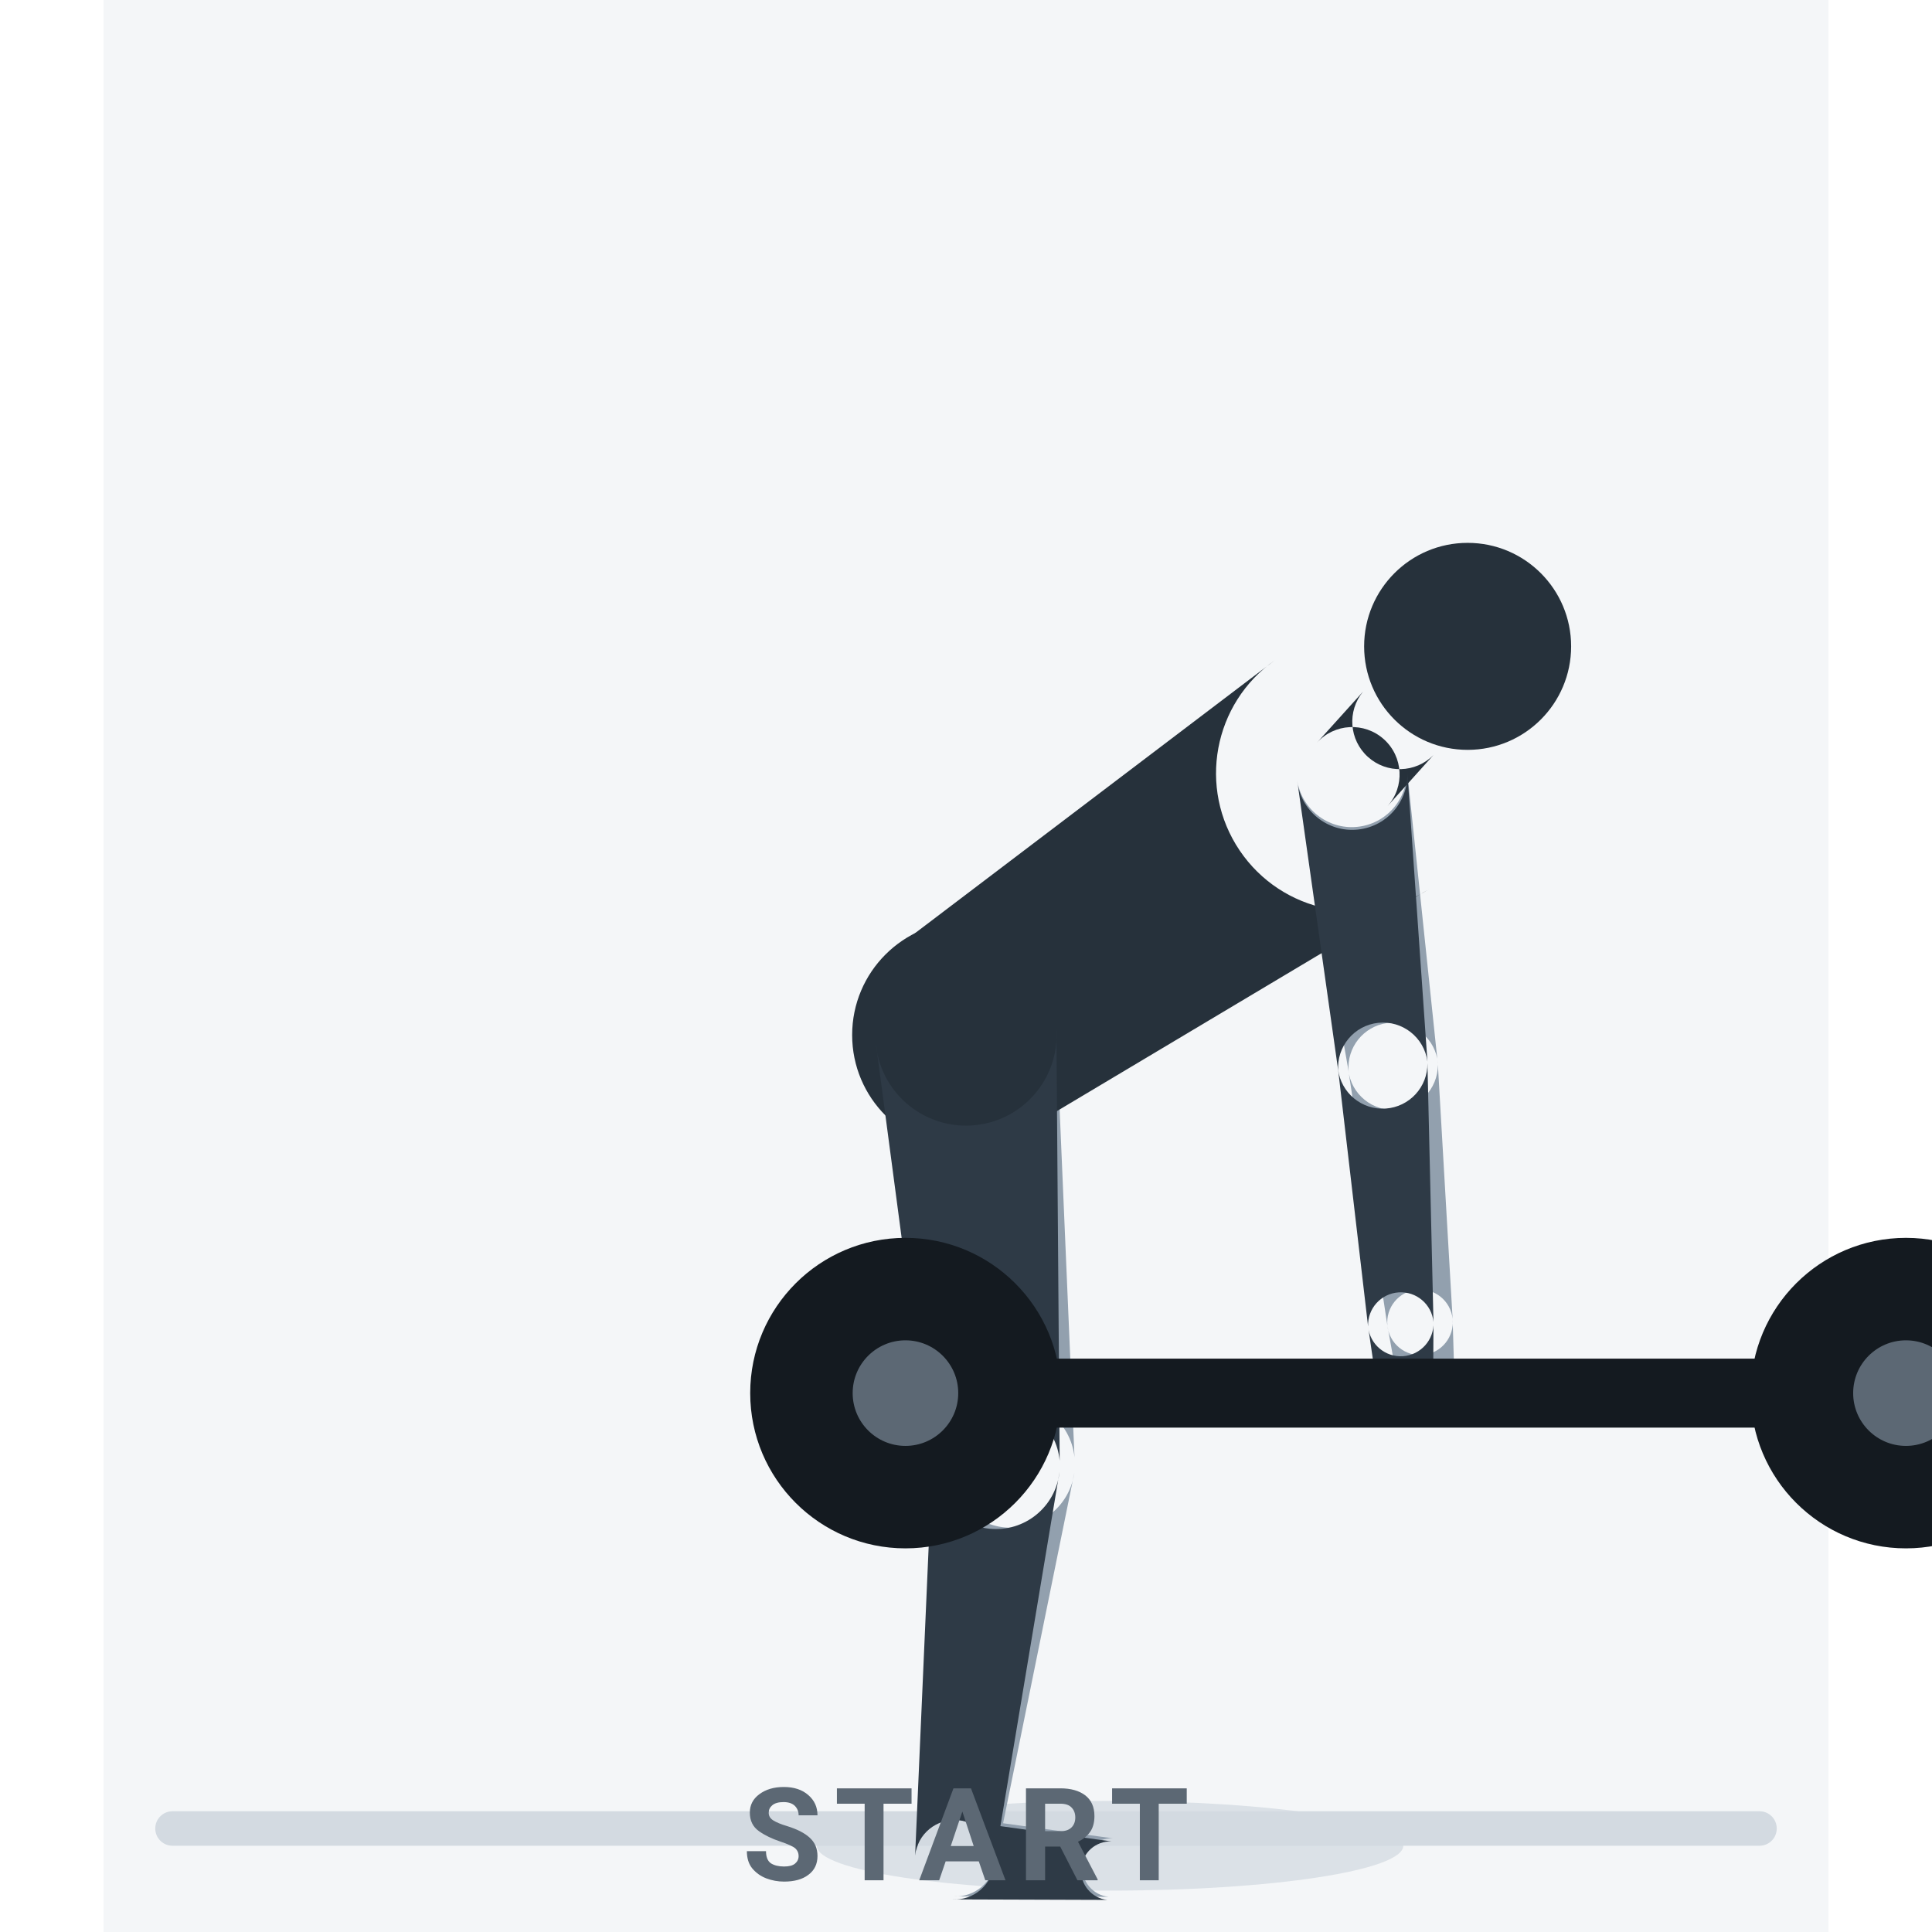
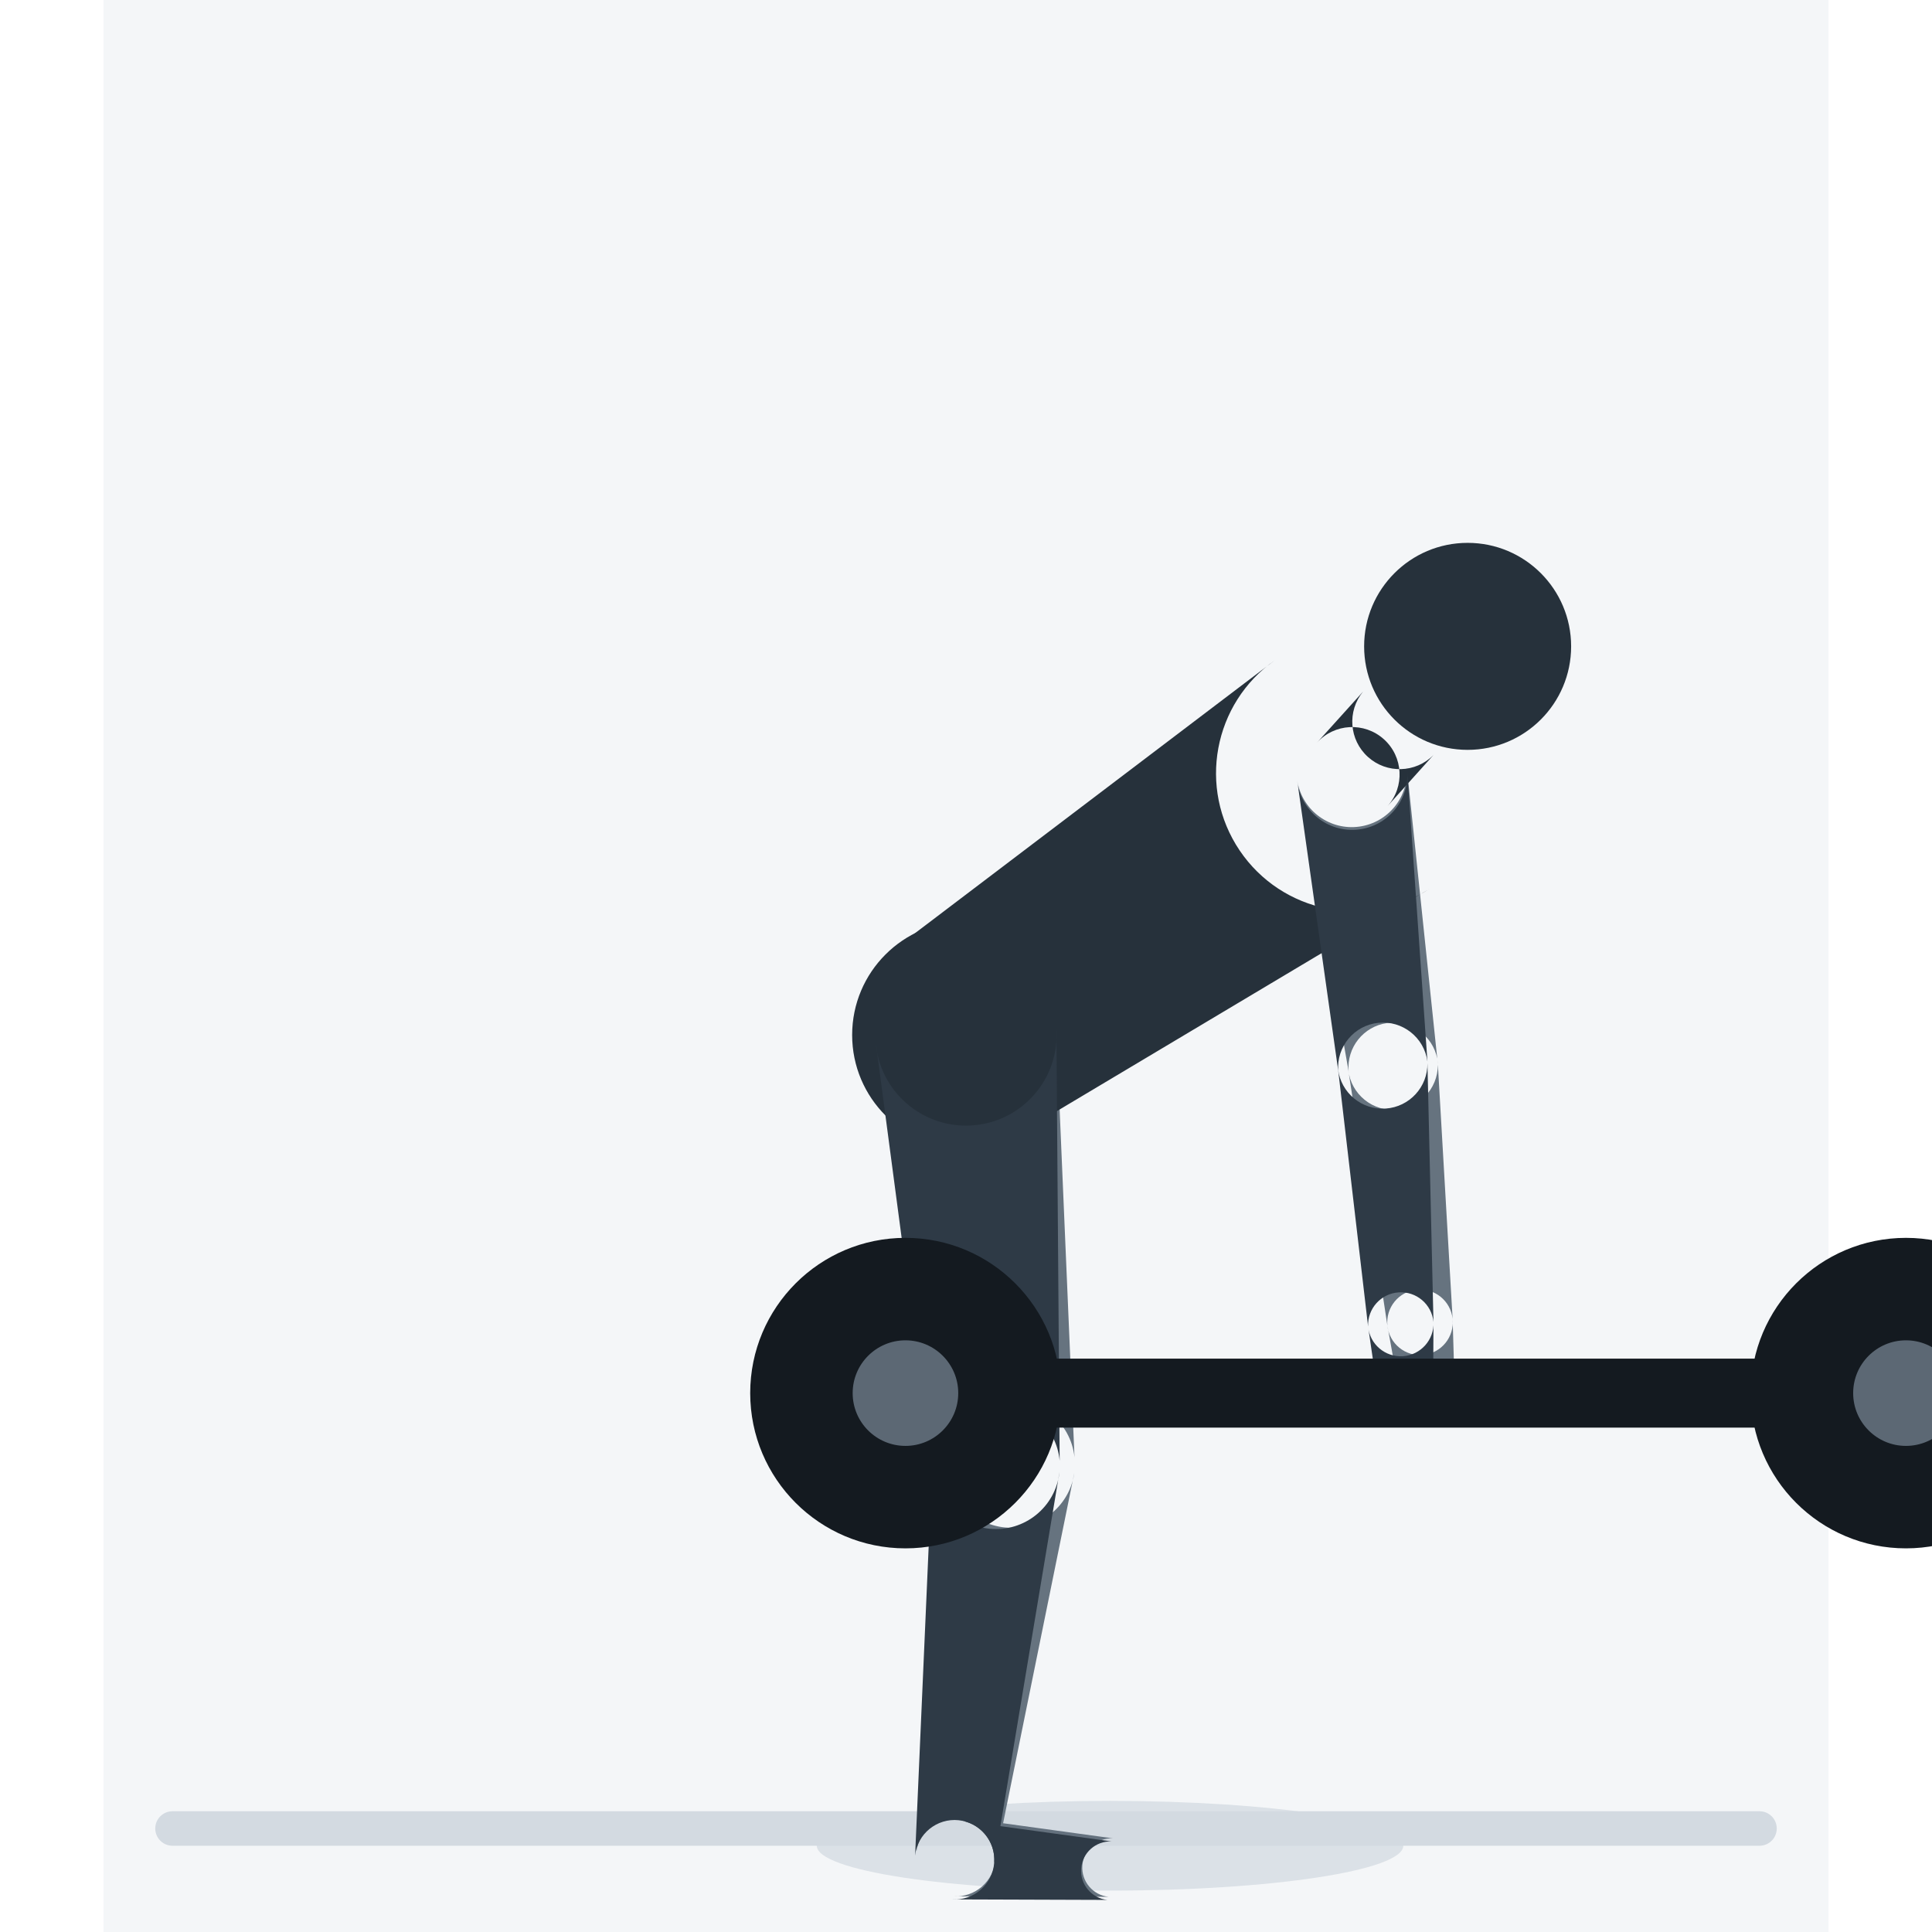
<svg xmlns="http://www.w3.org/2000/svg" viewBox="-50 -58 100 112" width="480" height="480" role="img" aria-label="Barbell Row — start position">
  <rect x="-50" y="-58" width="100" height="112" fill="#F4F6F8" />
  <ellipse cx="8.35" cy="49" rx="17" ry="2.6" fill="#D3DAE1" opacity="0.75" />
  <line x1="-46" y1="48" x2="46" y2="48" stroke="#D3DAE1" stroke-width="2" stroke-linecap="round" />
  <g opacity="0.92">
-     <path d="M -5.22 2.55 L -1.07 27.25 A 3.7 3.7 0 0 1 6.29 26.48 L 5.22 1.45 A 5.25 5.25 0 0 1 -5.22 2.55 Z" fill="#8A99A8" />
-     <path d="M -1.05 26.35 L -2.87 49.32 A 2.3 2.3 0 0 1 1.69 49.96 L 6.28 27.38 A 3.7 3.7 0 0 1 -1.05 26.35 Z" fill="#8A99A8" />
-     <path d="M -0.75 51.93 L 8.27 51.96 A 1.7 1.7 0 0 1 8.51 48.57 L -0.43 47.34 A 2.3 2.3 0 0 1 -0.75 51.93 Z" fill="#8A99A8" />
-     <path d="M 19.22 -12.65 L 22.18 4.1 A 2.6 2.6 0 0 1 27.32 3.37 L 25.55 -13.54 A 3.2 3.2 0 0 1 19.22 -12.65 Z" fill="#8A99A8" />
-     <path d="M 22.16 4.01 L 24.43 18.85 A 1.9 1.9 0 0 1 28.21 18.46 L 27.34 3.46 A 2.6 2.6 0 0 1 22.16 4.01 Z" fill="#8A99A8" />
-     <path d="M 24.43 18.85 L 25.14 22.8 A 1.6 1.6 0 0 1 28.33 22.47 L 28.21 18.46 A 1.9 1.9 0 0 1 24.43 18.85 Z" fill="#8A99A8" />
+     <path d="M -5.22 2.55 L -1.07 27.25 A 3.7 3.7 0 0 1 6.29 26.48 L 5.22 1.45 A 5.25 5.25 0 0 1 -5.22 2.55 Z" fill="#5A6875" />
+     <path d="M -1.05 26.35 L -2.87 49.32 A 2.3 2.3 0 0 1 1.69 49.96 L 6.28 27.38 A 3.7 3.7 0 0 1 -1.05 26.35 Z" fill="#5A6875" />
+     <path d="M -0.75 51.93 L 8.27 51.96 A 1.7 1.7 0 0 1 8.51 48.57 L -0.43 47.34 A 2.3 2.3 0 0 1 -0.75 51.93 Z" fill="#5A6875" />
+     <path d="M 19.22 -12.65 L 22.18 4.1 A 2.6 2.6 0 0 1 27.32 3.37 L 25.55 -13.54 A 3.2 3.2 0 0 1 19.22 -12.65 Z" fill="#5A6875" />
+     <path d="M 22.16 4.01 L 24.43 18.85 A 1.9 1.9 0 0 1 28.21 18.46 L 27.34 3.46 A 2.6 2.6 0 0 1 22.16 4.01 Z" fill="#5A6875" />
+     <path d="M 24.43 18.85 L 25.14 22.8 A 1.6 1.6 0 0 1 28.33 22.47 L 28.21 18.46 A 1.9 1.9 0 0 1 24.43 18.85 Z" fill="#5A6875" />
  </g>
  <circle cx="0" cy="2" r="6.6" fill="#26313B" />
  <path d="M 3.63 7.39 L 26.86 -6.47 A 8 8 0 0 1 17.91 -19.73 L -3.63 -3.39 A 6.5 6.5 0 0 1 3.63 7.39 Z" fill="#26313B" />
  <path d="M 24.43 -11.26 L 27.1 -14.23 A 2.75 2.75 0 0 1 23.02 -17.91 L 20.34 -14.94 A 2.75 2.75 0 0 1 24.43 -11.26 Z" fill="#26313B" />
  <circle cx="29.08" cy="-20.53" r="6" fill="#26313B" />
  <path d="M -5.24 2.37 L -1.95 27.2 A 3.7 3.7 0 0 1 5.43 26.68 L 5.24 1.63 A 5.25 5.25 0 0 1 -5.24 2.37 Z" fill="#2E3A46" />
  <path d="M -1.94 26.55 L -2.95 49.57 A 2.3 2.3 0 0 1 1.63 50.05 L 5.42 27.33 A 3.7 3.7 0 0 1 -1.94 26.55 Z" fill="#2E3A46" />
  <path d="M -0.82 52.11 L 8.2 52.14 A 1.7 1.7 0 0 1 8.44 48.75 L -0.5 47.52 A 2.3 2.3 0 0 1 -0.82 52.11 Z" fill="#2E3A46" />
  <path d="M 19.2 -12.76 L 21.58 4.08 A 2.6 2.6 0 0 1 26.75 3.54 L 25.57 -13.43 A 3.2 3.2 0 0 1 19.2 -12.76 Z" fill="#2E3A46" />
  <path d="M 21.57 3.99 L 23.31 18.9 A 1.9 1.9 0 0 1 27.1 18.64 L 26.75 3.63 A 2.6 2.6 0 0 1 21.57 3.99 Z" fill="#2E3A46" />
  <path d="M 23.31 18.9 L 23.89 22.87 A 1.6 1.6 0 0 1 27.08 22.65 L 27.1 18.64 A 1.9 1.9 0 0 1 23.31 18.9 Z" fill="#2E3A46" />
  <g>
    <line x1="-3.51" y1="22.76" x2="54.49" y2="22.76" stroke="#141A20" stroke-width="4" stroke-linecap="round" />
    <g>
      <circle cx="-3.51" cy="22.76" r="9" fill="#141A20" />
      <circle cx="-3.51" cy="22.76" r="3.06" fill="#5C6874" />
    </g>
    <g>
      <circle cx="54.49" cy="22.76" r="9" fill="#141A20" />
      <circle cx="54.49" cy="22.76" r="3.06" fill="#5C6874" />
    </g>
  </g>
-   <text x="0" y="51" text-anchor="middle" font-family="ui-sans-serif,system-ui,-apple-system,Segoe UI,Roboto,sans-serif" font-size="7.5" font-weight="700" letter-spacing="0.7" fill="#5C6874">START</text>
</svg>
